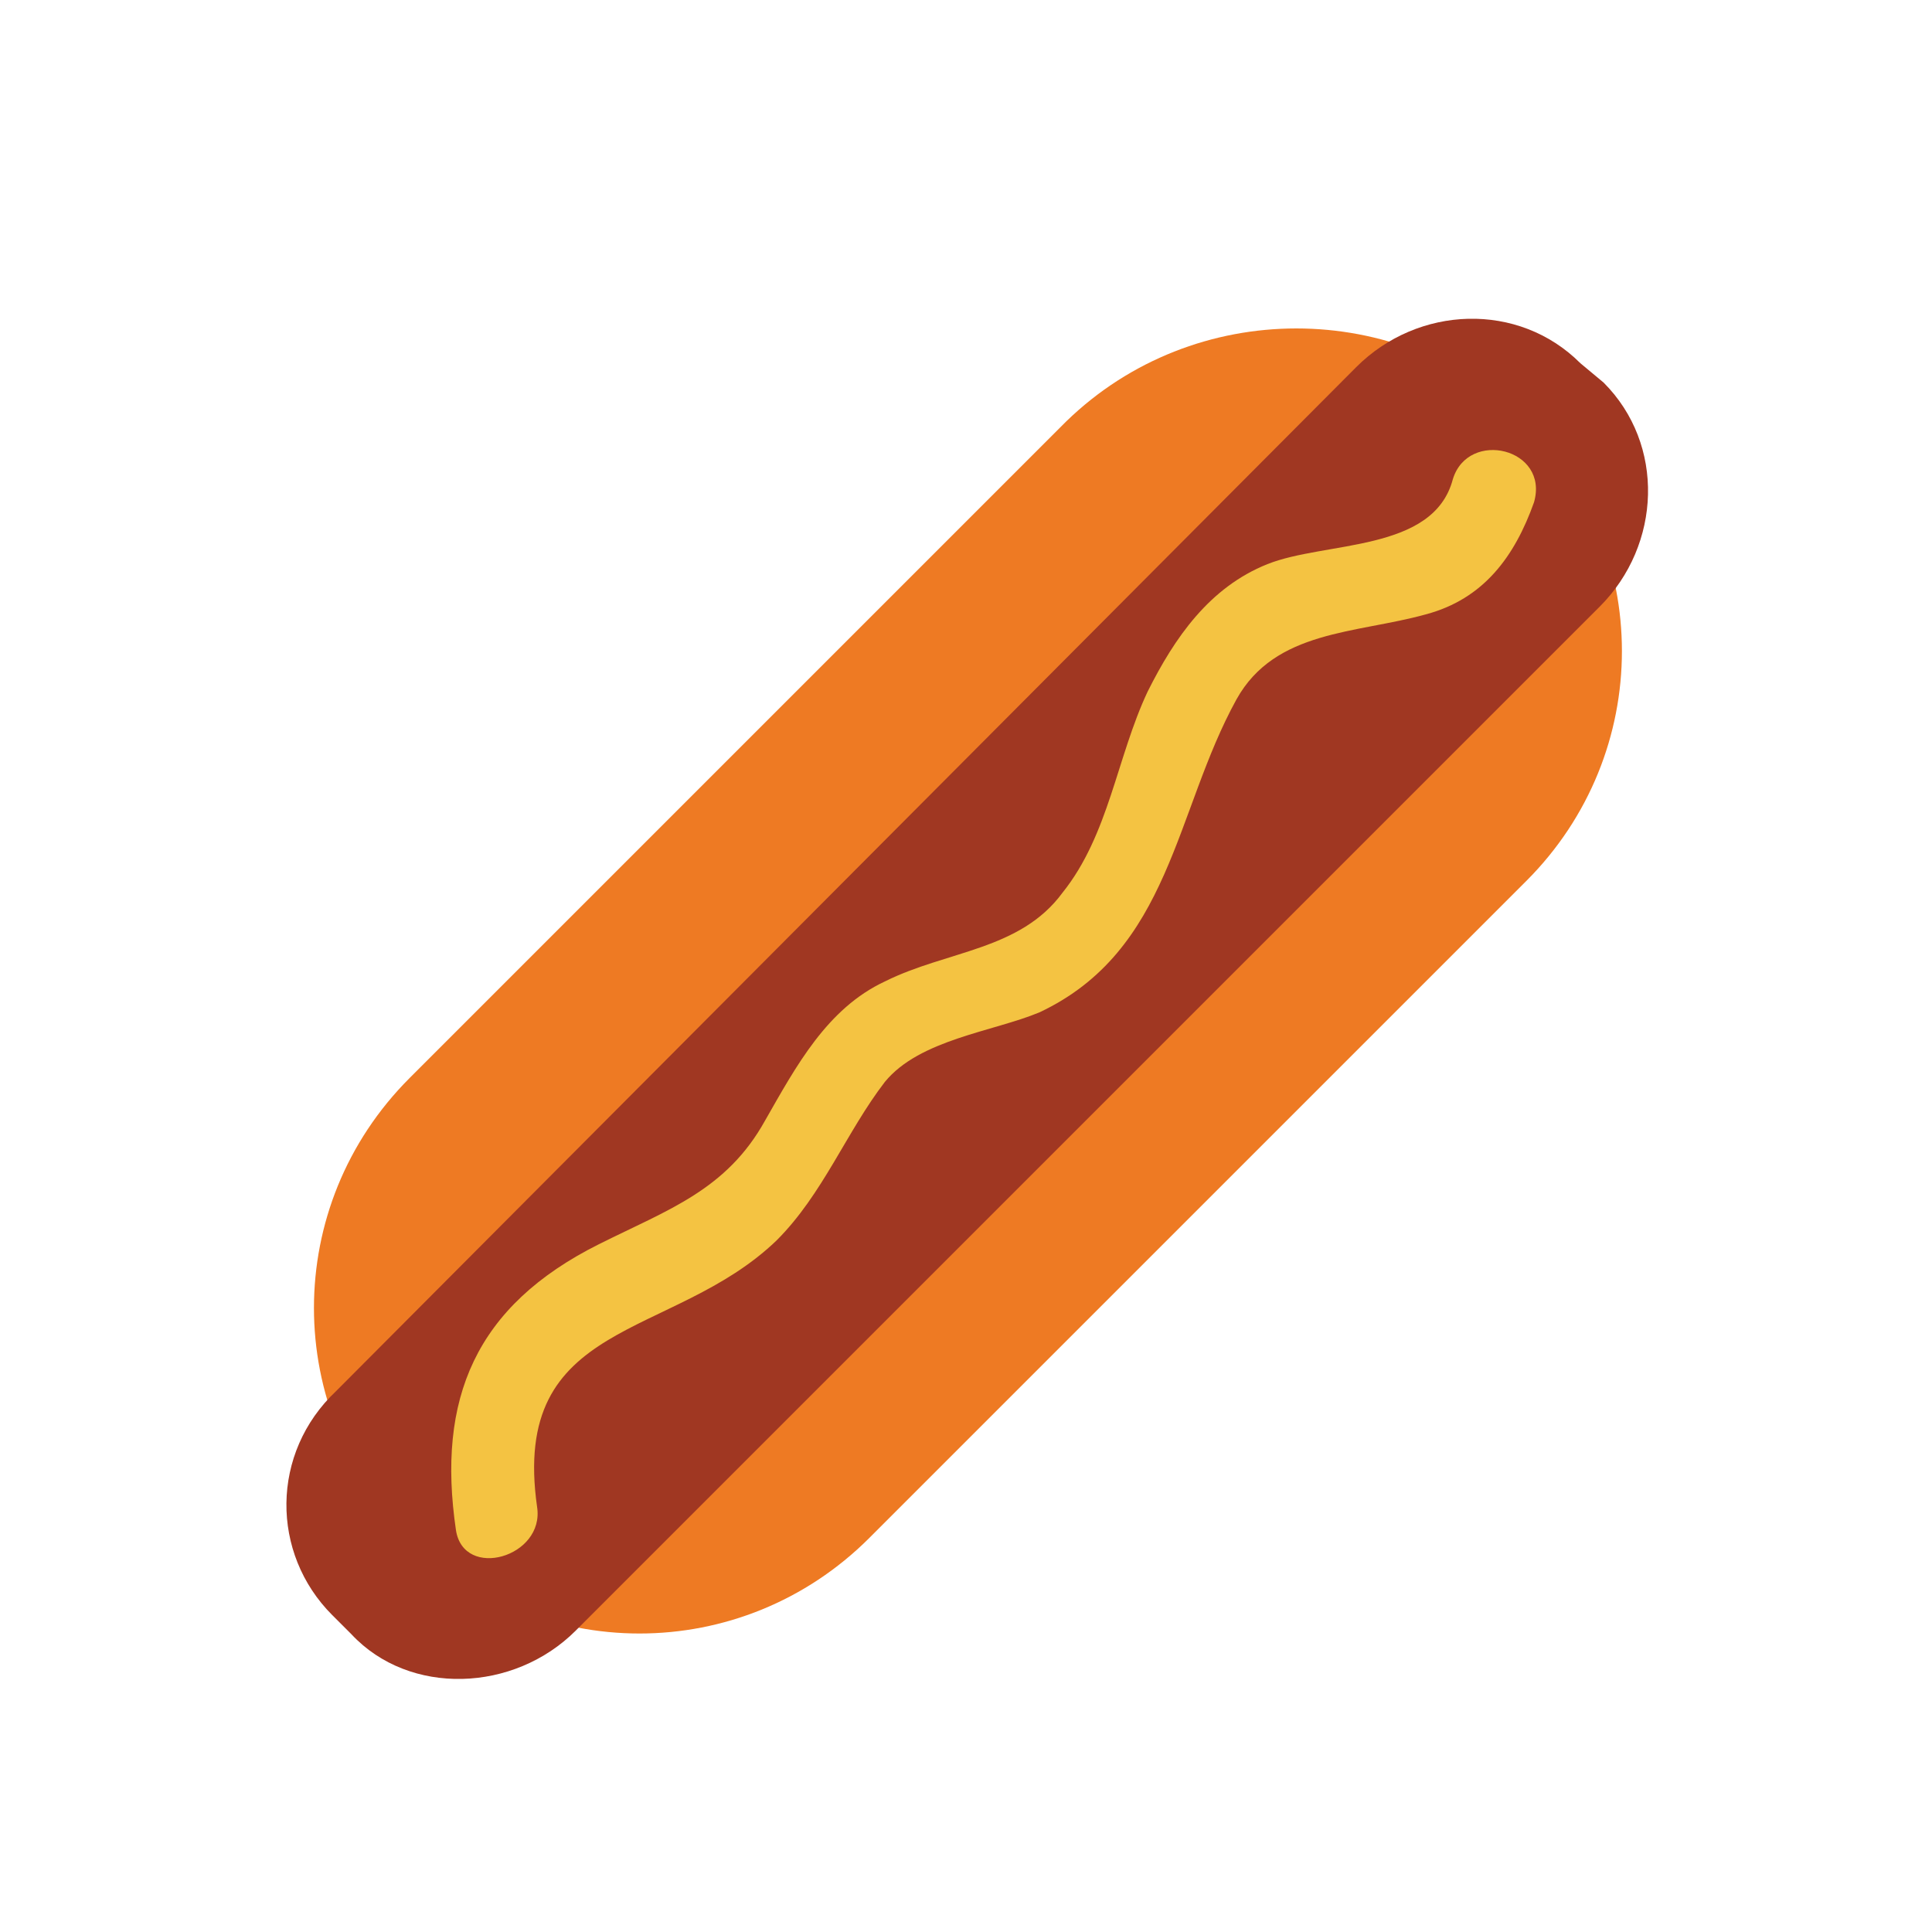
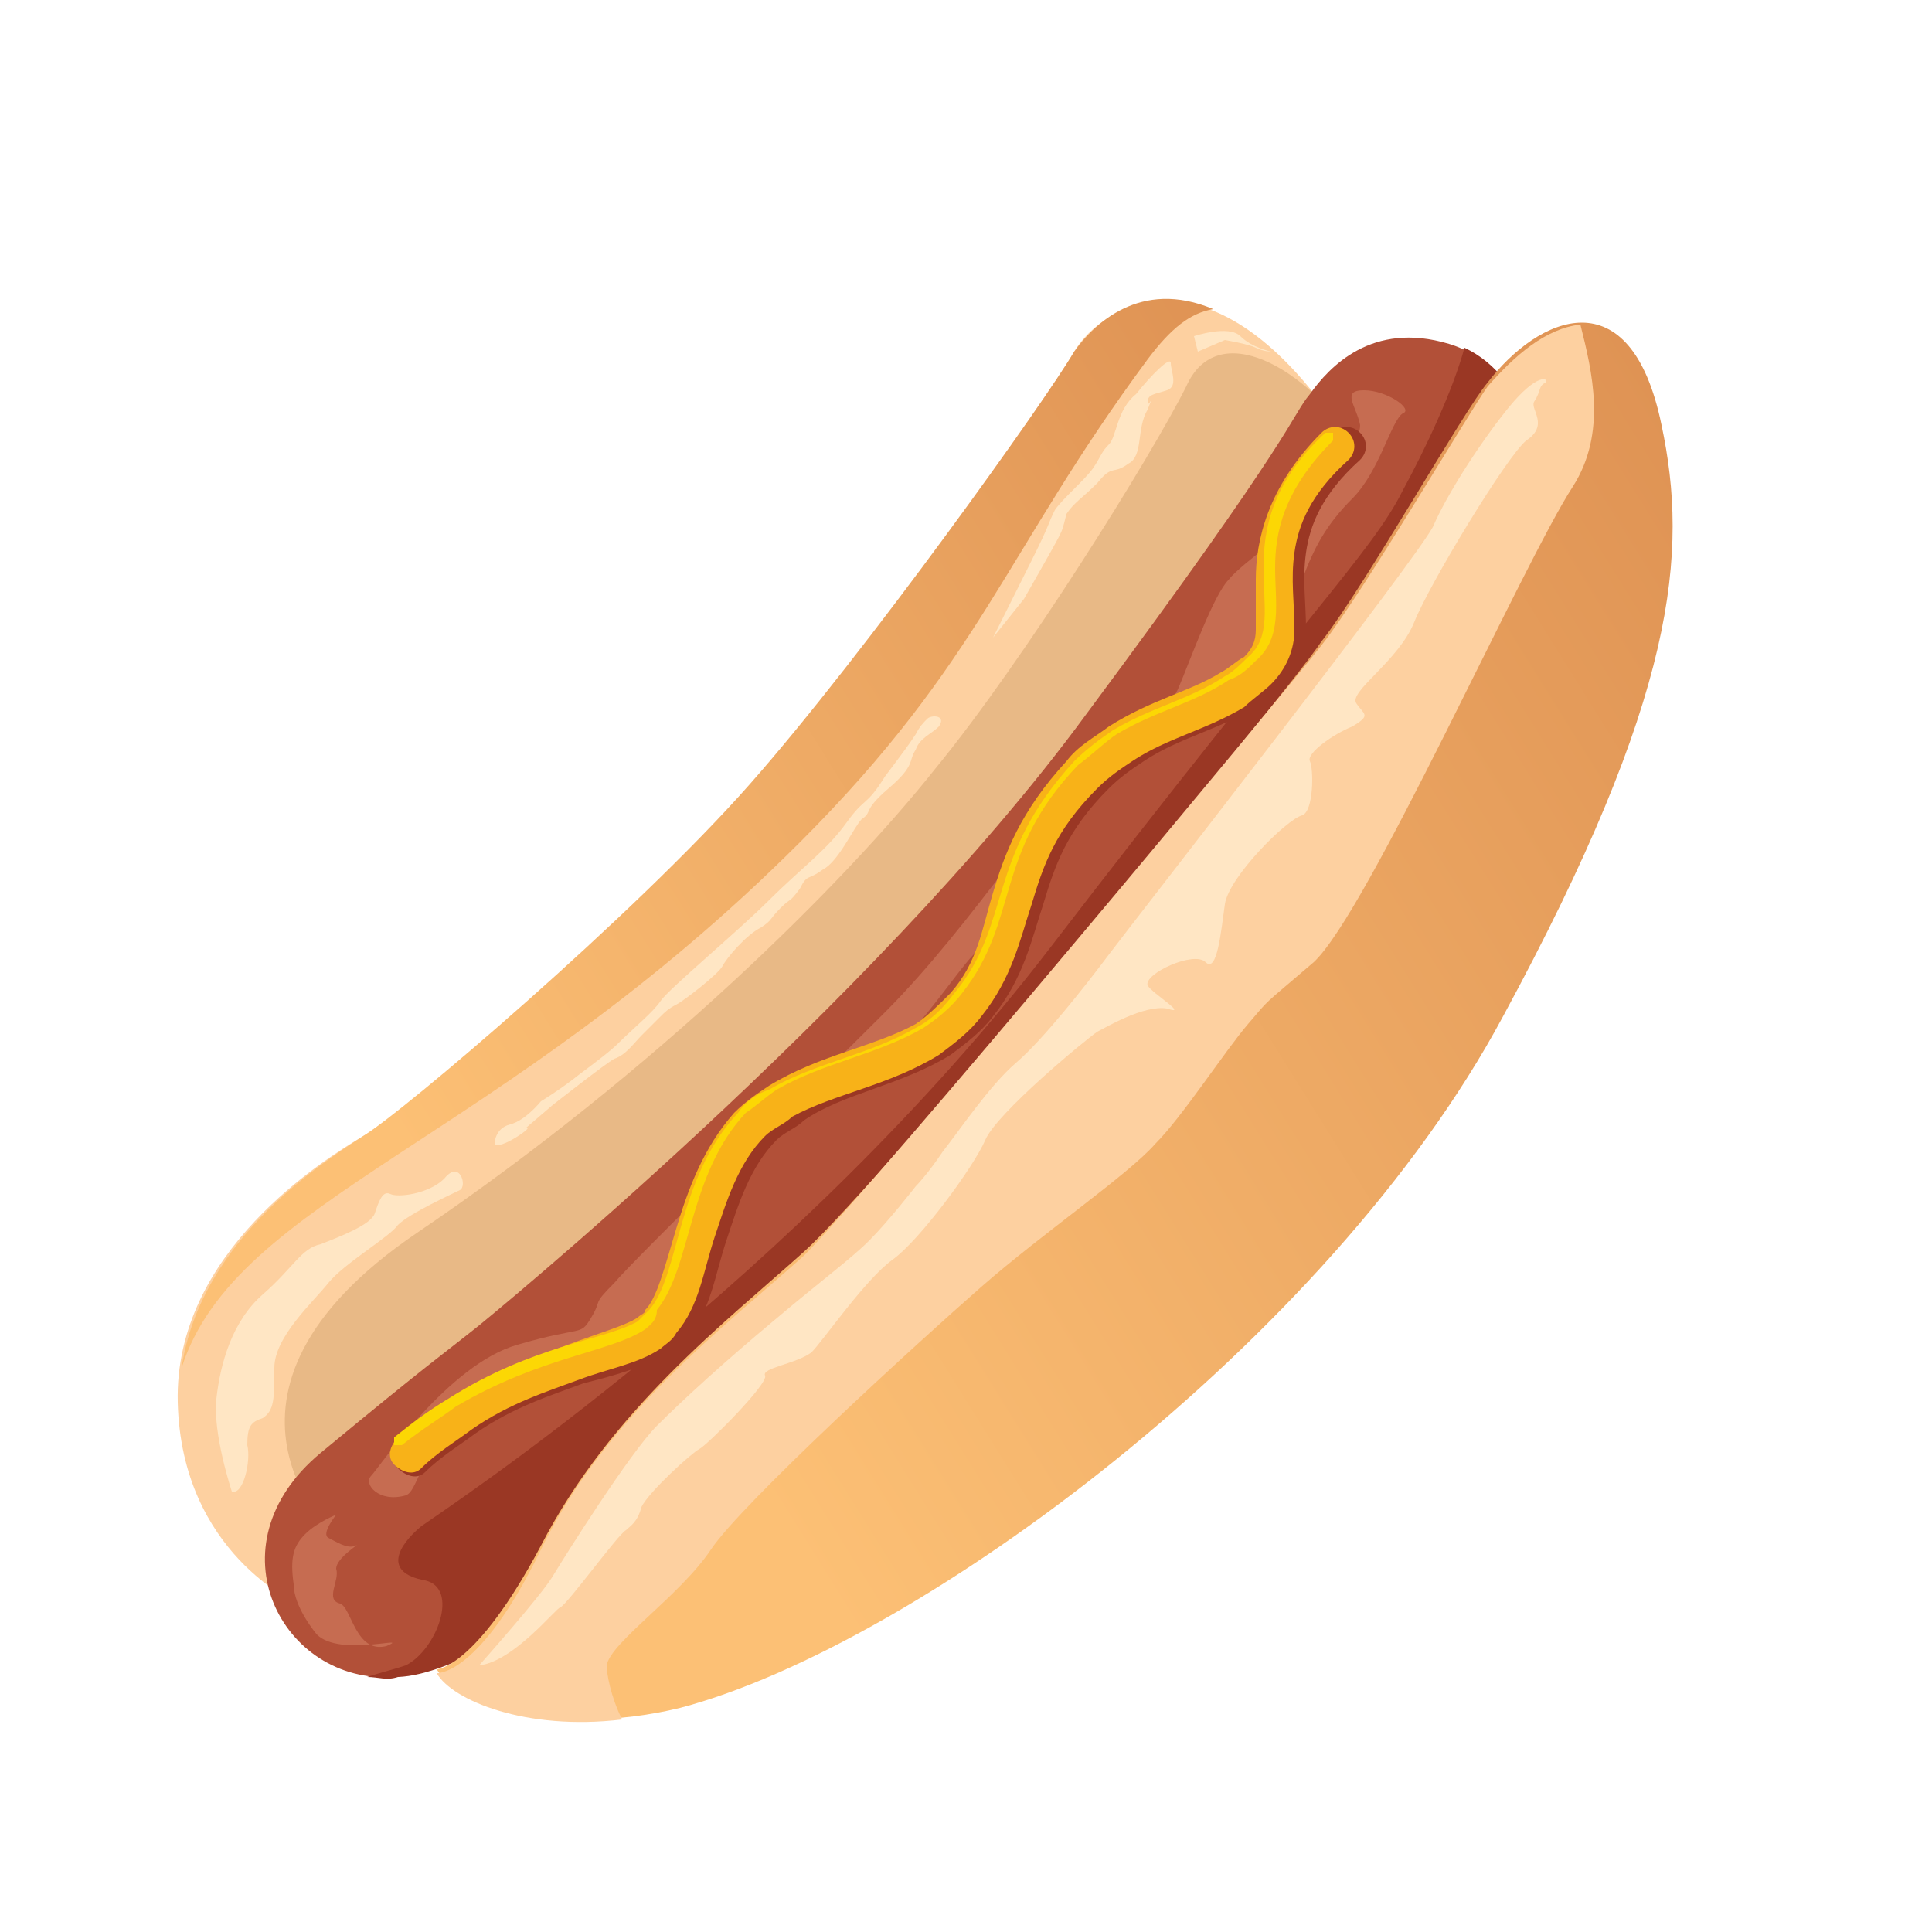
- <svg xmlns="http://www.w3.org/2000/svg" version="1.1" id="Layer_1" x="0px" y="0px" viewBox="0 0 50 50" style="enable-background:new 0 0 50 50;" xml:space="preserve">
+ <svg xmlns="http://www.w3.org/2000/svg" version="1.1" id="Layer_1" x="0px" y="0px" viewBox="-272 395.9 50 50" style="enable-background:new -272 395.9 50 50;" xml:space="preserve">
  <style type="text/css">
- 	.st0{fill:#EE7A23;}
- 	.st1{fill:#A03722;}
- 	.st2{fill:#F4C342;}
+ 	.st0{fill:#FDD0A0;}
+ 	.st1{fill:#E8B986;}
+ 	.st2{fill:#B25038;}
+ 	.st3{fill:#9A3724;}
+ 	.st4{fill:url(#SVGID_1_);}
+ 	.st5{fill:#C66C51;}
+ 	.st6{fill:url(#SVGID_2_);}
+ 	.st7{fill:#FFE6C4;}
+ 	.st8{fill:#F8B218;}
+ 	.st9{fill:#FCD704;}
</style>
-   <g id="XMLID_6_">
-     <path id="XMLID_3_" class="st0" d="M39.5,10.9c3.3,3.3,3.3,8.6,0,11.9l-17,17c-3.3,3.3-8.6,3.3-11.9,0l0,0c-3.3-3.3-3.3-8.6,0-11.9   l17-17C30.9,7.7,36.2,7.7,39.5,10.9L39.5,10.9z" />
-     <path id="XMLID_2_" class="st1" d="M41.5,9.9c1.6,1.6,1.5,4.2-0.1,5.8L14.9,42.2c-1.6,1.6-4.3,1.7-5.8,0.1l-0.5-0.5   C7,40.2,7,37.6,8.7,36L35.1,9.5c1.6-1.6,4.2-1.7,5.8-0.1L41.5,9.9z" />
-     <g id="XMLID_7_">
-       <path id="XMLID_1_" class="st2" d="M13.9,39c-0.7-4.9,3.5-4.3,6.2-6.9c1.2-1.2,1.8-2.8,2.8-4.1c0.9-1.1,2.8-1.3,4-1.8    c3.4-1.6,3.5-5.2,5.1-8.1c1-1.8,3.1-1.7,4.9-2.2c1.5-0.4,2.3-1.5,2.8-2.9c0.4-1.4-1.7-1.9-2.1-0.6c-0.5,1.9-3.3,1.6-4.8,2.2    c-1.5,0.6-2.4,1.9-3.1,3.3c-0.8,1.7-1,3.7-2.2,5.2c-1.1,1.5-3,1.5-4.6,2.3c-1.5,0.7-2.3,2.2-3.1,3.6c-1,1.8-2.5,2.3-4.3,3.2    c-3.2,1.6-4.2,4-3.7,7.4C12,40.9,14.1,40.3,13.9,39L13.9,39z" />
+   <g>
+     <path class="st0" d="M-264.3,437.4c0,0-3-1.3-3.1-5.2c-0.1-3.9,3.8-6.3,4.8-6.9c1-0.6,7-5.4,9.9-8.8c3-3.4,7.8-10.3,8.5-11.5   c0.7-1.2,3.7-3.1,7.2,2.5c0,0-6.1,11.7-9.6,15c-3.4,3.3-8.7,9.4-10.2,10.5C-258.1,434.1-260.8,437.6-264.3,437.4z" />
+     <path class="st1" d="M-263.3,435.7c0,0-4.1-3.7,2.1-7.9c6.2-4.2,11.1-9.1,13.4-12c2.3-2.8,5.6-8.1,6.5-9.9c0.8-1.8,3.1-0.5,4.4,1.5   c0,0-11,16.1-13.4,18.3C-253.3,428.5-261.5,435.8-263.3,435.7z" />
+     <path class="st2" d="M-234.5,404.8c-2-0.6-3.1,0.6-3.6,1.3c-0.5,0.6-0.3,0.9-5.8,8.3c-5.5,7.5-15.7,15.8-15.7,15.8   c-1,0.8-1.2,0.9-4.1,3.3c-2.9,2.4-1,6,1.9,5.8c3-0.2,9.7-6,13.1-8.7c3.4-2.7,8.1-8,11.5-12.2c3.3-4.2,4.8-9.9,4.9-10.3   C-232.3,407.9-232.5,405.4-234.5,404.8z" />
+     <g>
+       <path class="st3" d="M-248.7,430.7c3.4-2.7,8.1-8,11.5-12.2c3.3-4.2,4.8-9.9,4.9-10.3c0.1-0.3-0.1-2.5-1.8-3.3    c-0.3,1.1-1,2.6-1.6,3.7c-0.8,1.6-2.5,3.2-9.1,11.8c-6.6,8.6-15.6,14.5-16.3,15c-0.6,0.5-1,1.2,0.1,1.4c0.9,0.2,0.3,1.8-0.5,2.2    c-0.3,0.1-0.7,0.2-1,0.3c0.3,0,0.5,0.1,0.8,0C-258.9,439.2-252.2,433.4-248.7,430.7z" />
+     </g>
+     <g>
+       <linearGradient id="SVGID_1_" gradientUnits="userSpaceOnUse" x1="-264.296" y1="414.59" x2="-227.137" y2="414.59" gradientTransform="matrix(0.8486 -0.5291 0.5291 0.8486 -265.1623 -64.7395)">
+         <stop offset="0.214" style="stop-color:#FCC075" />
+         <stop offset="1" style="stop-color:#DF9354" />
+       </linearGradient>
+       <path class="st4" d="M-244.2,405c-0.7,1.2-5.4,7.8-8.4,11.2c-3,3.4-9,8.5-10,9.1c-0.9,0.6-4.2,2.6-4.7,6c1.4-4.4,8.2-5.8,16-13.6    c4.7-4.7,5.3-7.5,9-12.5c0.6-0.8,1.1-1.2,1.7-1.3C-242.5,403.1-243.7,404.3-244.2,405z" />
+     </g>
+     <path class="st5" d="M-263.8,438.2c0,0-0.6-0.7-0.6-1.3c-0.1-0.7,0-1,0.3-1.3c0.3-0.3,0.8-0.5,0.8-0.5s-0.4,0.5-0.2,0.6   c0.2,0.1,0.5,0.3,0.7,0.2s-0.5,0.3-0.5,0.6c0.1,0.3-0.3,0.8,0.1,0.9c0.3,0.1,0.4,1.3,1.2,1.1C-261.3,438.2-263.2,438.8-263.8,438.2   z" />
+     <linearGradient id="SVGID_2_" gradientUnits="userSpaceOnUse" x1="-262.769" y1="425.396" x2="-218.407" y2="425.396" gradientTransform="matrix(0.8486 -0.5291 0.5291 0.8486 -265.1623 -64.7395)">
+       <stop offset="0.214" style="stop-color:#FCC075" />
+       <stop offset="1" style="stop-color:#DF9354" />
+     </linearGradient>
+     <path class="st6" d="M-260.7,439.1c0,0,1,0,2.7-3.2c1.8-3.5,4.8-5.8,6.8-7.6c2-1.8,12.4-14.3,13.4-15.8c1.1-1.4,3.7-6,4.3-6.7   c1.3-1.7,3.7-2.8,4.5,1.1c0.7,3.3,0.4,7-4.1,15.3c-4.5,8.4-15.2,16.3-21.3,17.9C-257.7,440.9-260.2,439.9-260.7,439.1z" />
+     <g>
+       <path class="st0" d="M-233.5,405.9c-0.5,0.7-3.2,5.3-4.3,6.7c-1.1,1.4-11.5,13.9-13.4,15.8c-2,1.8-5.1,4.1-6.8,7.6    c-1.6,3.3-2.7,3.2-2.7,3.2c0.4,0.7,2.3,1.5,4.8,1.2c-0.3-0.6-0.4-1.2-0.4-1.4c0.1-0.6,1.9-1.8,2.7-3c0.8-1.2,5.4-5.4,7-6.8    c1.6-1.4,3.8-2.9,4.5-3.7c0.7-0.7,1.8-2.4,2.4-3.1c0.6-0.7,0.3-0.4,1.7-1.6c1.4-1.3,5.4-10.3,6.7-12.3c0.9-1.4,0.5-3,0.2-4.2    C-232,404.4-232.8,405.1-233.5,405.9z" />
+     </g>
+     <path class="st7" d="M-266,434.5c0,0-0.5-1.5-0.4-2.4s0.4-2,1.2-2.7c0.8-0.7,1-1.2,1.5-1.3c0.5-0.2,1.3-0.5,1.4-0.8   c0.1-0.3,0.2-0.6,0.4-0.5c0.2,0.1,1,0,1.4-0.4c0.4-0.5,0.6,0.2,0.4,0.3c-0.2,0.1-1.3,0.6-1.6,0.9c-0.2,0.3-1.4,1-1.8,1.5   s-1.4,1.4-1.4,2.2c0,0.8,0,1.1-0.3,1.3c-0.3,0.1-0.4,0.2-0.4,0.7C-265.5,433.7-265.7,434.6-266,434.5z" />
+     <path class="st7" d="M-259.2,425.5c0,0,0-0.4,0.4-0.5s0.8-0.6,0.8-0.6s0.5-0.3,1-0.7c0.4-0.3,0.8-0.6,1-0.8   c0.4-0.4,0.9-0.8,1.1-1.1c0.2-0.3,2-1.8,2.8-2.6c0.8-0.8,1.5-1.3,2-2c0.5-0.7,0.5-0.4,1-1.2c0.6-0.8,0.6-0.8,0.8-1.1   c0.1-0.2,0.2-0.3,0.3-0.4c0.1-0.1,0.5-0.1,0.3,0.2c-0.2,0.2-0.5,0.3-0.6,0.6c-0.2,0.3,0,0.4-0.7,1c-0.7,0.6-0.4,0.6-0.7,0.8   c-0.2,0.2-0.6,1.1-1,1.3c-0.4,0.3-0.4,0.1-0.6,0.5c-0.3,0.4-0.2,0.2-0.5,0.5c-0.3,0.3-0.2,0.3-0.5,0.5c-0.4,0.2-0.9,0.8-1,1   c-0.1,0.2-1,0.9-1.2,1c-0.2,0.1-0.3,0.2-0.4,0.3c-0.1,0.1-0.3,0.3-0.5,0.5c-0.2,0.2-0.4,0.5-0.7,0.6c-0.2,0.1-1.6,1.2-1.6,1.2   l-0.7,0.6C-258.1,425-259.1,425.7-259.2,425.5z" />
+     <path class="st7" d="M-246.3,412.4c0,0,0.5-1,1-2c0.5-1,0.4-0.9,0.6-1.3c0.2-0.3,0.8-0.8,1-1.1c0.2-0.3,0.2-0.4,0.4-0.6   c0.2-0.2,0.2-0.9,0.7-1.3c0.4-0.5,0.9-1,0.9-0.8c0,0.2,0.2,0.6-0.1,0.7c-0.3,0.1-0.5,0.1-0.5,0.3c0,0.2,0.2-0.3,0,0.2   c-0.3,0.5-0.1,1.2-0.5,1.4c-0.4,0.3-0.4,0-0.8,0.5c-0.4,0.4-0.6,0.5-0.8,0.8c-0.1,0.4-0.1,0.4-0.2,0.6c-0.1,0.2-0.9,1.6-0.9,1.6   L-246.3,412.4z" />
+     <path class="st7" d="M-241.1,404.6c0,0,0.9-0.3,1.2,0c0.3,0.3,0.8,0.4,0.8,0.4s-0.2,0-0.4-0.1c-0.2-0.1-0.8-0.2-0.8-0.2l-0.7,0.3   L-241.1,404.6z" />
+     <path class="st7" d="M-259.6,439c0,0,1.6-1.8,1.9-2.3c0.3-0.5,2-3.2,2.7-3.9c0.7-0.7,1.8-1.7,3-2.7c1.3-1.1,2-1.6,2.5-2.1   c0.5-0.5,1.2-1.4,1.2-1.4s0.3-0.3,0.7-0.9c0.4-0.5,1.2-1.7,1.9-2.3c0.7-0.6,1.8-2,2.4-2.8c0.6-0.8,8.1-10.4,8.4-11.1   c0.3-0.7,1.1-2,1.9-3c0.8-1,1.1-0.8,1-0.7c-0.2,0.1-0.1,0.2-0.3,0.5c-0.1,0.2,0.4,0.6-0.2,1c-0.5,0.4-2.5,3.7-2.9,4.7   c-0.4,1-1.7,1.8-1.5,2.1c0.2,0.3,0.4,0.3-0.1,0.6c-0.5,0.2-1.2,0.7-1.1,0.9c0.1,0.2,0.1,1.3-0.2,1.4c-0.4,0.1-1.9,1.6-2,2.3   c-0.1,0.7-0.2,1.8-0.5,1.5c-0.3-0.3-1.6,0.3-1.5,0.6c0.1,0.2,1.1,0.8,0.5,0.6c-0.6-0.1-1.6,0.5-1.8,0.6c-0.3,0.2-2.6,2.1-2.9,2.8   c-0.3,0.7-1.7,2.6-2.4,3.1s-1.8,2.1-2.1,2.4c-0.4,0.3-1.3,0.4-1.2,0.6s-1.5,1.8-1.7,1.9c-0.2,0.1-1.3,1.1-1.5,1.5   c-0.1,0.4-0.3,0.5-0.4,0.6c-0.2,0.1-1.5,1.9-1.7,2C-257.6,437.5-258.7,438.9-259.6,439z" />
+     <path class="st5" d="M-261.5,434.6c-0.7,0.2-1.1-0.3-0.9-0.5c0.2-0.2,2-2.9,3.8-3.4c1.7-0.5,1.6-0.2,1.9-0.7c0.3-0.5,0-0.3,0.6-0.9   c0.5-0.6,4.7-4.7,7-7c2.3-2.3,4.4-5.7,5.4-6.4c1-0.7,1.9-1.3,2.2-2c0.3-0.7,0.9-2.4,1.3-2.8c0.3-0.4,1.9-1.5,2.3-2   c0.3-0.5,1.1-1.5,1.1-2c-0.1-0.5-0.5-0.9,0.1-0.9c0.6,0,1.3,0.5,1,0.6c-0.3,0.2-0.6,1.5-1.3,2.2c-0.7,0.7-1,1.3-1.3,2.1   c-0.3,0.8-0.8,2.2-1,2.3c-0.2,0.1-1.6,1-2.2,1.3c-0.6,0.4-2.6,1.6-2.9,2.3c-0.2,0.6-1.9,3.3-2.4,3.8c-0.5,0.5-1.9,2.7-2.6,2.7   c-0.7,0.1-2,1-2.2,1.3c-0.2,0.3-2.1,1.7-2.1,2.4s-0.6,2.3-1,2.6c-0.4,0.4-0.9,1.1-1.3,1.1c-0.4,0-1.6,0.4-2.2,0.8   c-0.6,0.4-0.9,0.5-2,1.3C-261.2,433.7-261.2,434.5-261.5,434.6z" />
+     <g>
+       <path class="st3" d="M-256.9,431.7c-0.8,0.3-1.8,0.6-2.8,1.3l0,0c-0.4,0.3-0.9,0.6-1.3,1l0,0l0,0c-0.2,0.2-0.5,0.1-0.7-0.1l0,0    c-0.2-0.2-0.1-0.5,0.1-0.7l0,0c0.5-0.4,1-0.7,1.4-1l0,0c1.1-0.7,2.2-1.1,3-1.4l0,0c0.8-0.3,1.5-0.5,1.8-0.7l0,0    c0.1-0.1,0.2-0.1,0.2-0.2l0,0c0.3-0.3,0.5-1.2,0.8-2.1l0,0c0.3-1,0.7-2.1,1.6-3l0,0c0.3-0.3,0.6-0.5,0.9-0.7l0,0    c1.3-0.8,2.7-1,3.8-1.7l0,0c0.3-0.2,0.6-0.5,0.9-0.8l0,0c0.7-0.8,0.9-1.6,1.2-2.6l0,0c0.3-1,0.7-2.1,1.9-3.4l0,0    c0.3-0.4,0.7-0.6,1.1-0.9l0,0c1.1-0.7,2.1-0.9,2.9-1.4l0,0c0.2-0.1,0.4-0.3,0.6-0.4l0,0c0.2-0.2,0.3-0.4,0.3-0.7l0,0    c0-0.3,0-0.8,0-1.3l0,0c0-1,0.3-2.4,1.7-3.8l0,0c0.2-0.2,0.5-0.2,0.7,0l0,0c0.2,0.2,0.2,0.5,0,0.7l0,0c-1,0.9-1.3,1.7-1.4,2.4l0,0    c-0.1,0.7,0,1.3,0,2l0,0c0,0.5-0.2,1-0.6,1.4l0,0c-0.2,0.2-0.5,0.4-0.7,0.6l0,0c-1,0.6-2,0.8-2.9,1.4l0,0    c-0.3,0.2-0.6,0.4-0.9,0.7l0,0c-1.1,1.1-1.4,2-1.7,3l0,0c-0.3,0.9-0.5,1.9-1.3,2.9l0,0c-0.3,0.4-0.7,0.7-1.1,1l0,0    c-1.3,0.8-2.8,1-3.8,1.7l0,0c-0.2,0.2-0.5,0.3-0.7,0.5l0,0c-0.7,0.7-1,1.7-1.3,2.6l0,0c-0.3,0.9-0.4,1.8-1,2.5l0,0    c-0.1,0.2-0.3,0.3-0.4,0.4l0,0C-255.4,431.3-256.1,431.5-256.9,431.7L-256.9,431.7z" />
+     </g>
+     <g>
+       <path class="st8" d="M-257,431.6c-0.8,0.3-1.8,0.6-2.8,1.3l0,0c-0.4,0.3-0.9,0.6-1.3,1l0,0l0,0c-0.2,0.2-0.5,0.1-0.7-0.1l0,0    c-0.2-0.2-0.1-0.5,0.1-0.7l0,0c0.5-0.4,1-0.7,1.4-1l0,0c1.1-0.7,2.2-1.1,3-1.4l0,0c0.8-0.3,1.5-0.5,1.8-0.7l0,0    c0.1-0.1,0.2-0.1,0.2-0.2l0,0c0.3-0.3,0.5-1.1,0.8-2.1l0,0c0.3-1,0.7-2.1,1.5-3l0,0c0.3-0.3,0.6-0.5,0.9-0.7l0,0    c1.3-0.8,2.7-1,3.8-1.6l0,0c0.3-0.2,0.6-0.5,0.9-0.8l0,0c0.7-0.8,0.8-1.6,1.1-2.6l0,0c0.3-1,0.7-2.1,1.9-3.4l0,0    c0.3-0.4,0.7-0.6,1.1-0.9l0,0c1.1-0.7,2.1-0.9,2.9-1.4l0,0c0.2-0.1,0.4-0.3,0.6-0.4l0,0c0.2-0.2,0.3-0.4,0.3-0.7l0,0    c0-0.3,0-0.8,0-1.3l0,0c0-1,0.3-2.4,1.7-3.8l0,0c0.2-0.2,0.5-0.2,0.7,0l0,0c0.2,0.2,0.2,0.5,0,0.7l0,0c-1,0.9-1.3,1.7-1.4,2.4l0,0    c-0.1,0.7,0,1.3,0,2l0,0c0,0.5-0.2,1-0.6,1.4l0,0c-0.2,0.2-0.5,0.4-0.7,0.6l0,0c-1,0.6-2,0.8-2.9,1.4l0,0    c-0.3,0.2-0.6,0.4-0.9,0.7l0,0c-1.1,1.1-1.4,2-1.7,3l0,0c-0.3,0.9-0.5,1.9-1.3,2.9l0,0c-0.3,0.4-0.7,0.7-1.1,1l0,0    c-1.3,0.8-2.7,1-3.8,1.6l0,0c-0.2,0.2-0.5,0.3-0.7,0.5l0,0c-0.7,0.7-1,1.7-1.3,2.6l0,0c-0.3,0.9-0.4,1.8-1,2.5l0,0    c-0.1,0.2-0.3,0.3-0.4,0.4l0,0C-255.5,431.2-256.2,431.3-257,431.6L-257,431.6z" />
+     </g>
+     <g>
+       <path class="st9" d="M-255.3,430.3c-0.9,0.6-2.7,0.7-4.9,2l0,0c-0.4,0.3-0.9,0.6-1.4,1l0,0c-0.1,0-0.1,0-0.2,0l0,0    c0-0.1,0-0.1,0-0.2l0,0c0.5-0.4,0.9-0.7,1.4-1l0,0c2.2-1.4,4-1.5,4.9-2l0,0c0.1-0.1,0.2-0.2,0.3-0.3l0,0c0.8-0.9,0.7-3.4,2.3-5.1    l0,0c0.2-0.3,0.5-0.5,0.8-0.6l0,0c1.2-0.7,2.6-0.9,3.8-1.6l0,0c0.4-0.2,0.7-0.5,1-0.9l0,0c1.5-1.8,0.8-3.5,3.1-6l0,0    c0.3-0.3,0.7-0.6,1-0.8l0,0c1-0.6,2-0.8,2.9-1.4l0,0c0.2-0.1,0.4-0.3,0.6-0.5l0,0c0.6-0.5,0.4-1.3,0.4-2.3l0,0    c0-1,0.2-2.2,1.6-3.5l0,0c0,0,0.1,0,0.2,0l0,0c0,0,0,0.1,0,0.2l0,0c-1.3,1.3-1.5,2.4-1.5,3.3l0,0c0,0.9,0.2,1.8-0.5,2.4l0,0    c-0.2,0.2-0.4,0.4-0.7,0.5l0,0c-0.9,0.6-1.9,0.8-2.9,1.4l0,0c-0.3,0.2-0.6,0.5-1,0.8l0,0c-2.2,2.3-1.5,4-3,5.9l0,0    c-0.3,0.4-0.7,0.7-1,0.9l0,0c-1.2,0.7-2.6,0.9-3.8,1.6l0,0c-0.3,0.2-0.5,0.4-0.8,0.6l0,0c-1.5,1.6-1.4,4-2.3,5.1l0,0    C-255,430.1-255.2,430.2-255.3,430.3L-255.3,430.3C-255.3,430.3-255.3,430.3-255.3,430.3L-255.3,430.3z" />
    </g>
  </g>
</svg>
